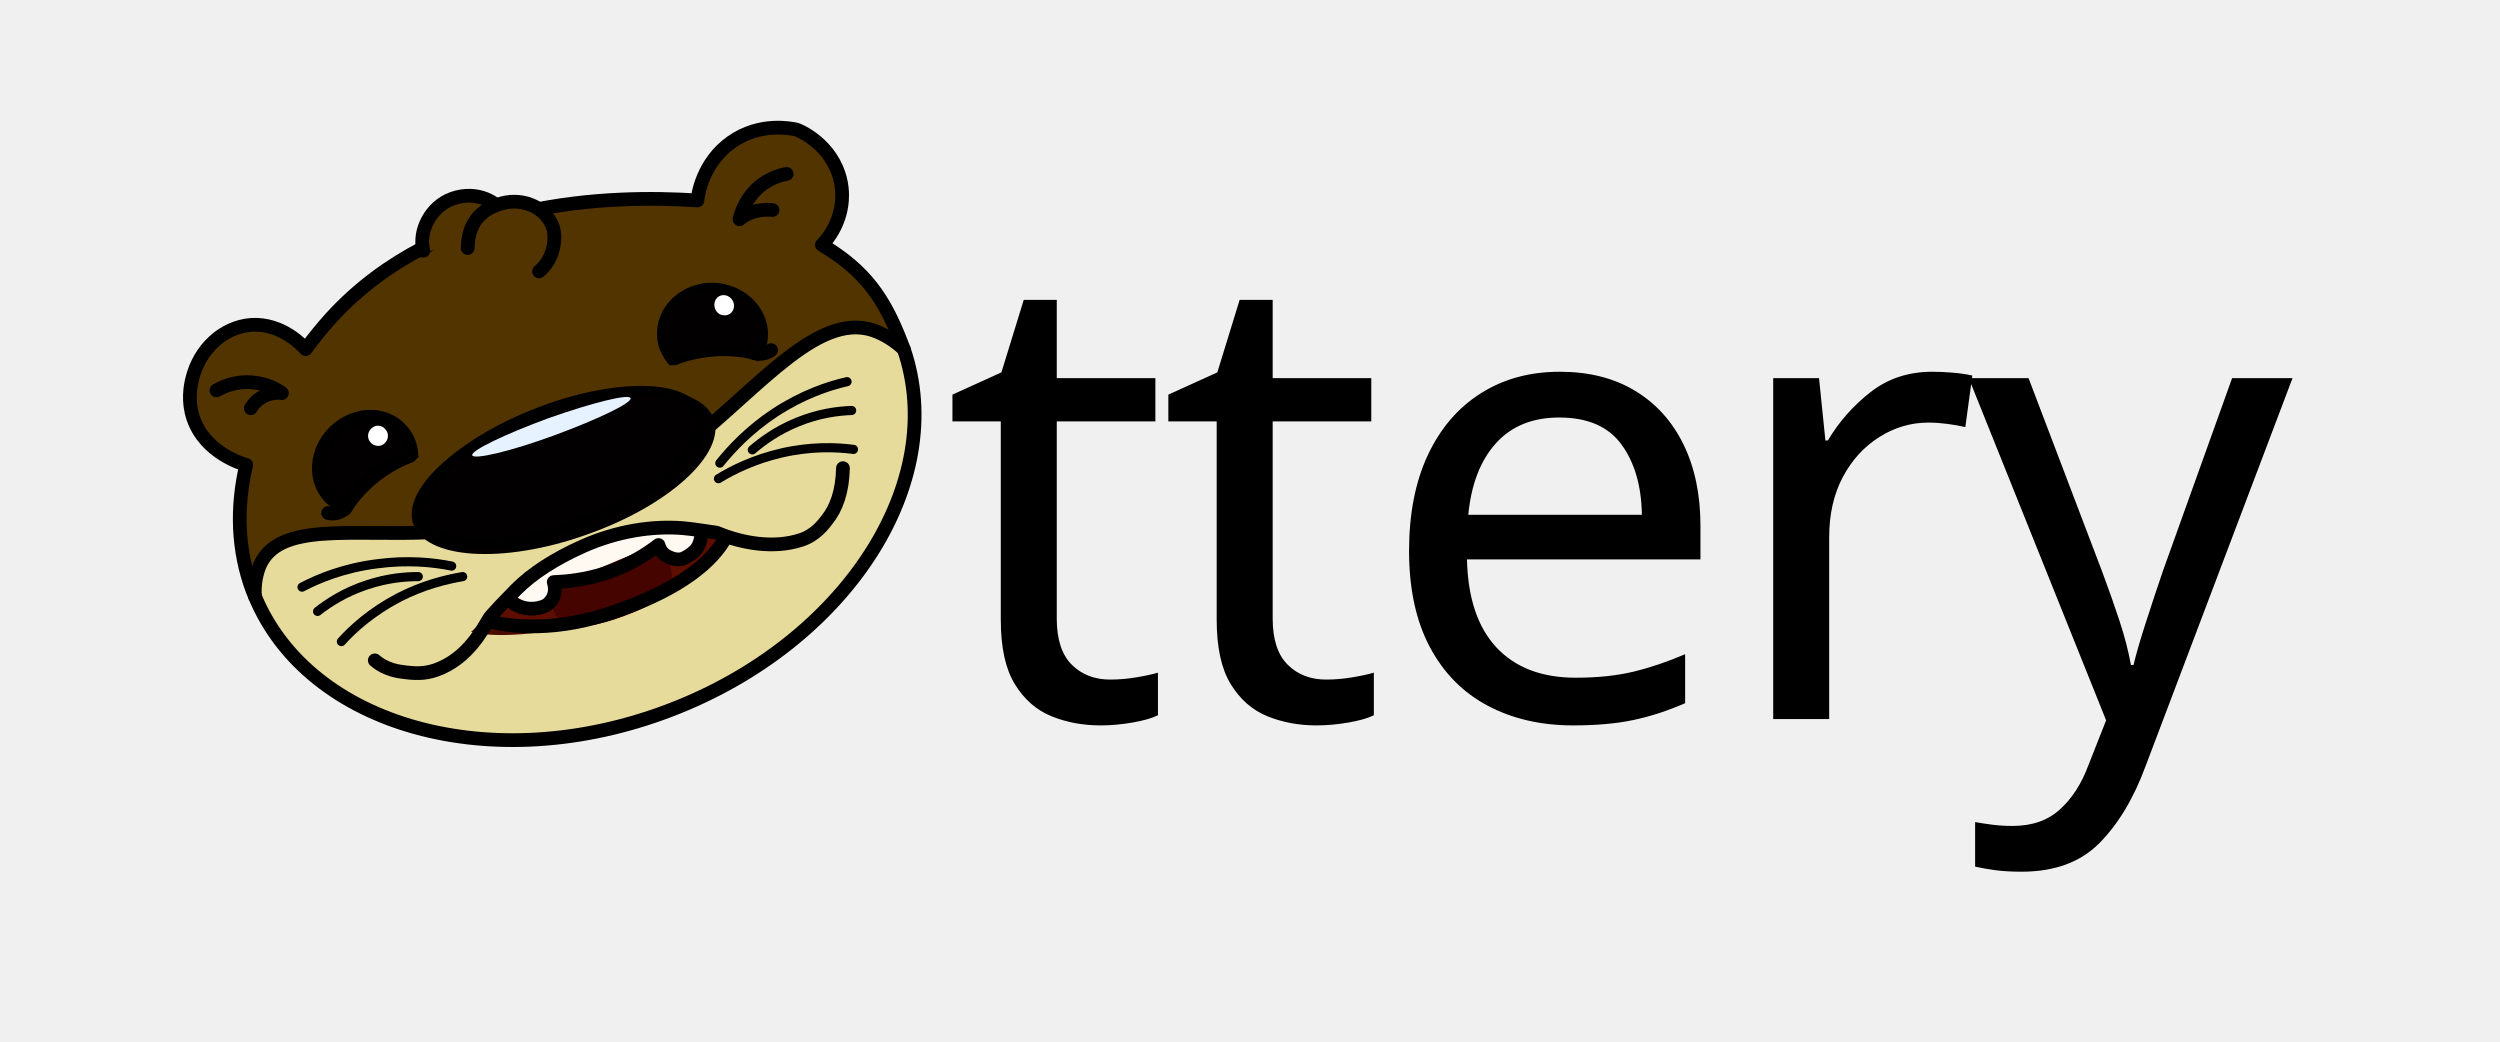
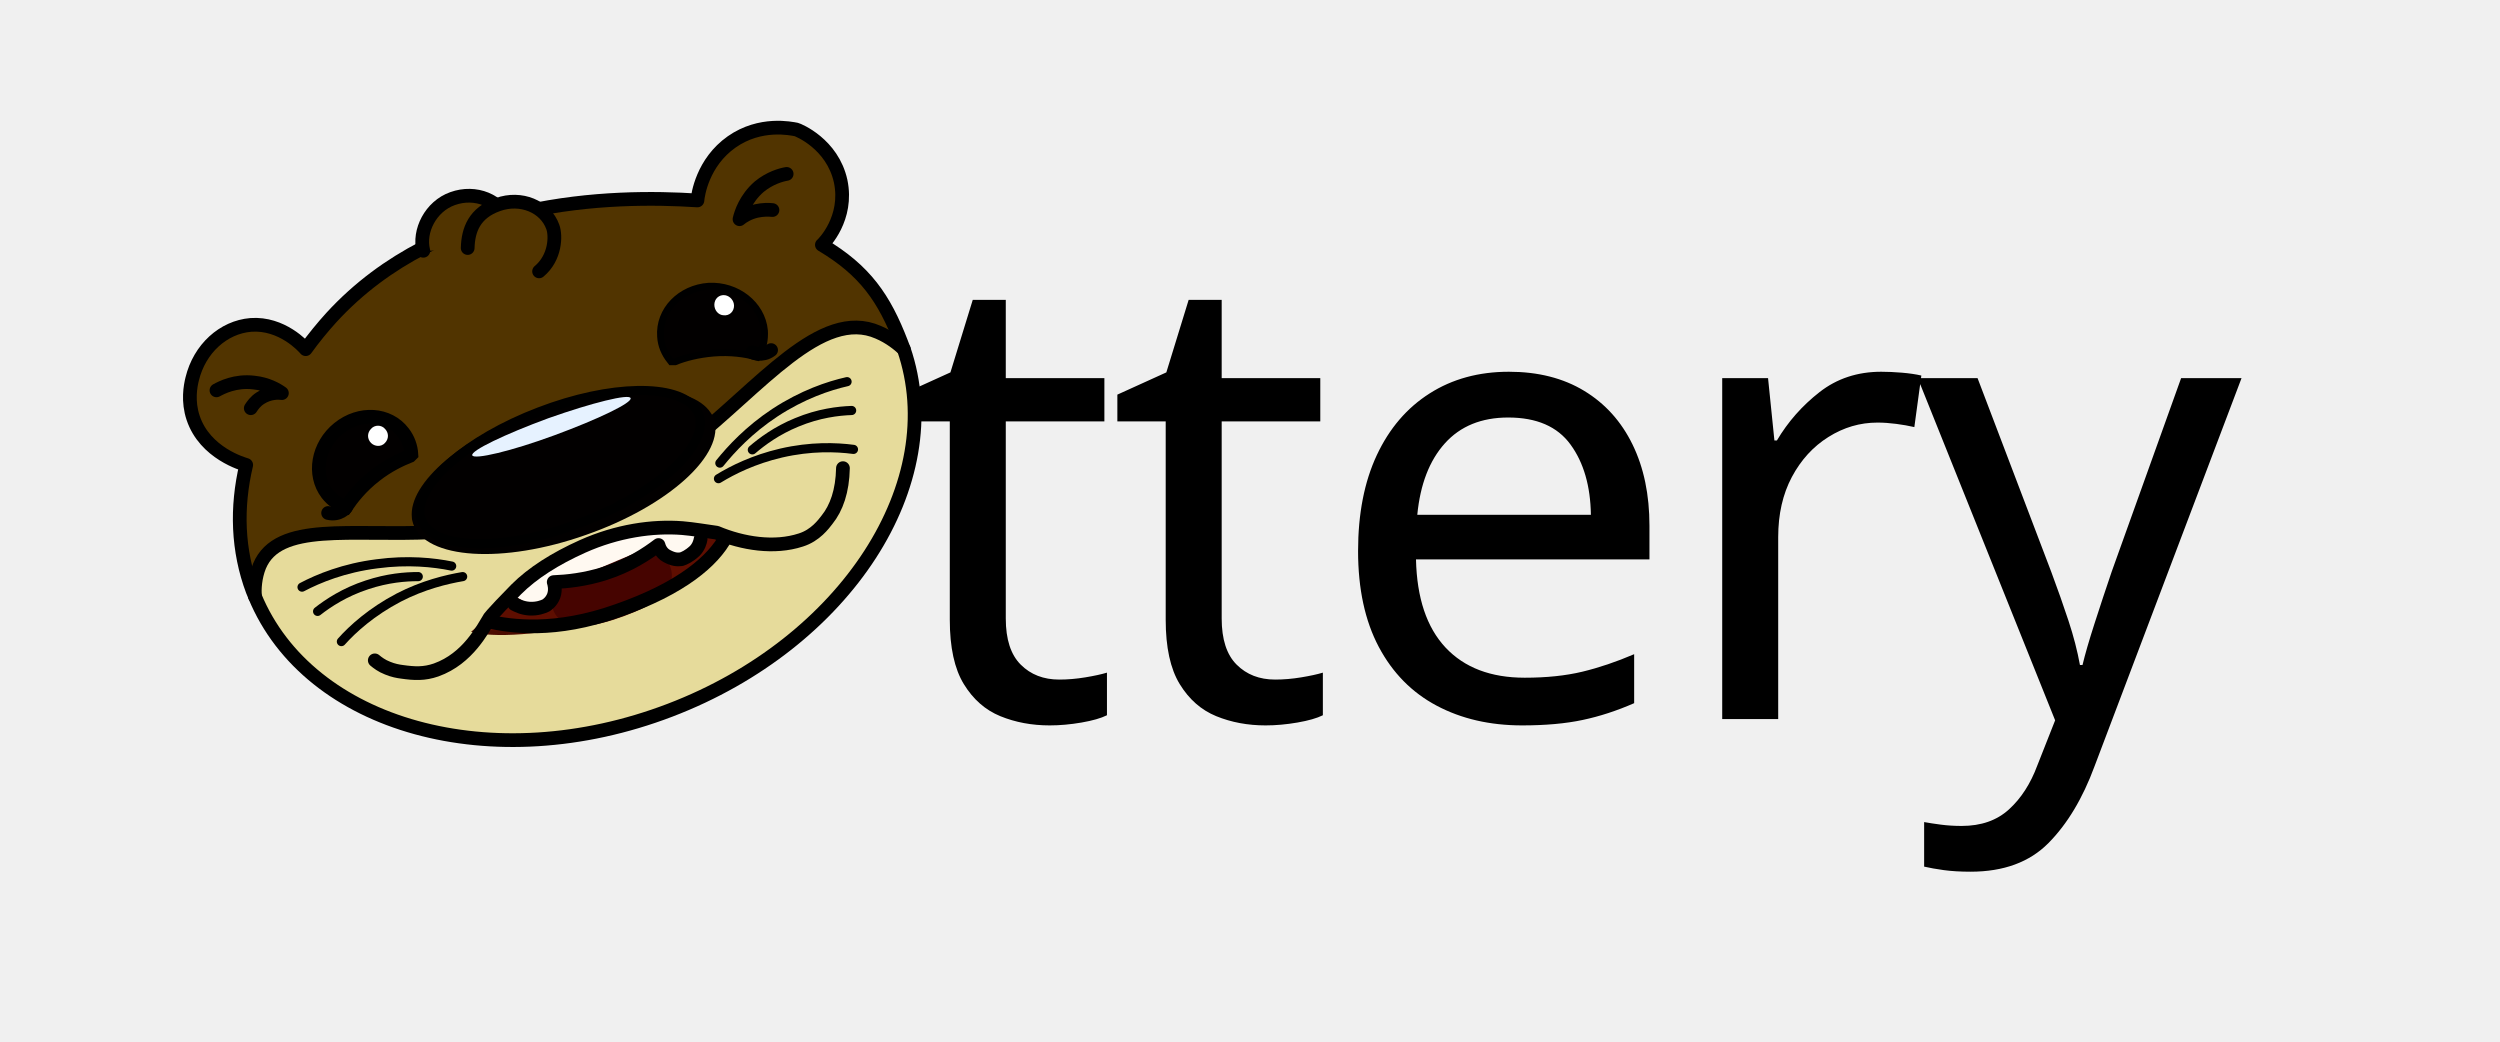
<svg xmlns="http://www.w3.org/2000/svg" version="1.1" id="Ottery-Logo" x="0px" y="0px" viewBox="0 0 546.3 227.5" style="enable-background:new 0 0 546.3 227.5;" xml:space="preserve">
  <style type="text/css">
- 	.st0{font-family:'ArialRoundedMTBold';}
+ 	.st0{font-family:'ChalkboardSE-Regular';}
	.st1{font-size:139px;}
	.st2{letter-spacing:-3;}
	.st3{display:none;}
	.st4{display:inline;}
	.st5{fill:#0085B1;}
	.st6{fill:#00A8C8;}
	.st7{fill:#005A8D;}
	.st8{fill:#E6DB9B;}
	.st9{fill:#513400;}
	.st10{fill:#FFF9F1;}
	.st11{fill:none;stroke:#000000;stroke-width:3;stroke-linecap:round;stroke-linejoin:round;stroke-miterlimit:10;}
	.st12{fill:#020000;}
	.st13{fill:none;stroke:#000000;stroke-width:2;stroke-linecap:round;stroke-linejoin:round;stroke-miterlimit:10;}
	.st14{fill:#E6F2FF;}
	.st15{fill:#5E0E00;}
	.st16{fill:none;stroke:#4B0B00;stroke-miterlimit:10;}
	.st17{fill:#460400;}
	.st18{fill:none;stroke:#460400;stroke-width:2;stroke-linecap:round;stroke-linejoin:round;stroke-miterlimit:10;}
	.st19{fill:none;stroke:#000000;stroke-width:3;stroke-miterlimit:10;}
	.st20{fill:#FFFFFF;}
	.st21{fill:none;stroke:#FFFFFF;stroke-width:2;stroke-linecap:round;stroke-linejoin:round;stroke-miterlimit:10;}
</style>
  <g id="Text-4">
-     <text transform="matrix(1 0 0 1 205.9091 157.1249)" class="st0 st1 st2">ttery</text>
+     <text transform="matrix(1 0 0 1 194.7673 157.1249)" class="st0 st1 st2">ttery</text>
  </g>
  <g id="Text-3" class="st3">
    <g class="st4">
      <path d="M634.5,73.9c1.9-2.7,0.7-6.1-2.5-7.7l-17.4-11.4c-3.3-1.6-7.6-0.7-9.5,2.1l-10.4,16.4c-4.8,3.5-7,1.4-10.2-1.3l-19.2-17.7    c-2.7-2.3-7.2-2.3-9.9,0L537.9,69c-2.6,2.2-2.6,5.8,0,8l29.2,24.6c2.3,1.9,5.5,4.8,3.8,7.1l-31.9,37c-2.4,3.1-1.4,7.2,2.3,9.2    c0.3,0.2,0.6,0.3,0.9,0.5l13.8,11.7c0.4,0.3,0.9,0.6,1.3,0.8c3.6,1.6,10.8,2.8,15.8,0c1-0.6,1.8-1.4,2.3-2.3" />
      <path d="M277.5,50.9h-65.3c-2.9,0-5.3,1.9-5.3,4.3v23.7c0,2.2,2.2,3.9,4.8,3.9l19.1-1.6c0.9,0,1.6,0.6,1.5,1.3l-7.7,64.1    c-0.2,2.8,2.6,5.1,6,5.1h27.1c3.9,0,7-2.6,6.7-5.8l-8.1-63c-0.1-1,0.9-1.8,2.1-1.8l18.5,2.4c3.2,0,5.7-2.1,5.7-4.6V55.1    C282.7,52.8,280.4,50.9,277.5,50.9z" />
      <path d="M359,50.9h-65.3c-2.9,0-5.3,1.9-5.3,4.3v23.7c0,2.2,2.2,3.9,4.8,3.9l19.1-1.6c0.9,0,1.6,0.6,1.5,1.3l-7.7,64.1    c-0.2,2.8,2.6,5.1,6,5.1h27.1c3.9,0,7-2.6,6.7-5.8l-8.1-63c-0.1-1,0.9-1.8,2.1-1.8l18.5,2.4c3.2,0,5.7-2.1,5.7-4.6V55.1    C364.2,52.8,361.9,50.9,359,50.9z" />
      <path d="M509,114.3c10.1-6.9,24.3-14.1,23.6-32.8c-0.8-20.6-21.5-29-46.7-29l-33.2,2c-2.3,0.1-4.2,2-4.3,4.3l-6.5,92    c0,2.4,2.4,4.3,5.3,4.3h30.9c2.8,0,5.1-1.8,5.1-4.1l-1.6-18l24.4,21.9c3,2.5,8,2.5,11,0l17.6-16.1c1.9-1.5,1.9-4,0-5.6L509,114.3z     M475.1,105.4c-4.9,0-5.5-4.6-5.5-10.3s-0.2-10.3,4.7-10.3c4.9,0,13.8,4.6,13.8,10.3S480,105.4,475.1,105.4z" />
      <path d="M431.1,74.5V56.4c0-2.6-2.6-4.7-5.9-4.7h-47.6c-4,0-7.2,2.6-7.2,5.8v0.1v20.7l-3.1,71.2c0,2.9,2.9,5.3,6.6,5.3h19.3h6.4    h24.7c3.6,0,9.6-0.9,9.6-5.2l-1-25.1c0-2.9-2.9-5.2-6.5-5.2l-23.2,0.8c-2,0-3.7-1.3-3.7-2.9v-6.5c0-1.9,1.9-3.4,4.2-3.4l12.2,0.8    c3.2,0,5.8-2.1,5.8-4.6V90.6c0-2.2-2.2-3.9-4.8-3.9l-14.5,0.7c-1.5,0.1-2.7-0.9-2.7-2.1v-4.9c0-1.1,1.1-2,2.5-2l23.1,0.8    C428.5,79.2,431.1,77.1,431.1,74.5z" />
    </g>
  </g>
  <g id="Text-2" class="st3">
    <g class="st4">
      <circle class="st5" cx="133.3" cy="92.7" r="89" />
      <path class="st5" d="M690.8,86.5" />
      <path class="st5" d="M699.4,179.4c-0.5,1.2-1.4,2.2-2.5,3c0,0,0,0,0,0c-2.4,1.6-5.1,2.5-8,2.7l-8.8,0.7c-2.6,0.2-5.7-0.7-8-1.7    l-2.5-1.1c-2.3-1-4.2-2.7-5.4-4.8l-8.7-15.3c-0.3-0.3-0.6-0.5-1-0.7c-4-2.7-5.2-8.2-2.5-12.4l32-49.5c1.9-3,1.5-6.9-1-9.5    l-32.3-32.9c-2.9-3-2.9-7.7-9.8-10.5l19.4-19.8c4.2-3.7,12.9-3.3,20.7-0.2L702.4,49c3.6,3.6,2.8,3.8,5.4-1.9l7.2-14.6    c2.3-5.1,10.5-6.7,14.9-6.2c3.9,0.5,9.7,5.5,13.1,7.5l18.5,14.7c3.6,2.1,4.8,6.7,2.8,10.3" />
      <path class="st5" d="M508.2,62.5v-33c0-3.4-2.7-6.1-6.1-6.1H435c-4.1,0-7.5,3.3-7.5,7.5v0.2v36.4l-3.2,92c0,3.8,3.1,6.8,6.8,6.8    h37.7h6.6h25.7c3.7,0,9.9-1.2,9.9-6.7l-1.1-32.5c0-3.7-3-6.7-6.7-6.7l-24.1,1.1c-2.1,0-3.8-1.7-3.8-3.8v-8.4c0-2.4-0.5-4.7,1-3.5    l13.1,1.2c1.5,0.1,3.1-0.1,4.4-0.8c2.7-1.4,4.4-3.6,4.4-6.2V83.3c0-2.8-2.3-5-5-5.3l-17.9,1.1l-1-10.9l25.1,1    c1.3,0.1,2.5-0.1,3.7-0.5C506.4,67.6,508.2,65.2,508.2,62.5z" />
      <path class="st5" d="M614.4,108.6c10.6-8.9,17.4-22.5,17.4-37.6c0-26.9-21.4-48.8-47.9-48.8l-55.4,2.9v141.9h49.8v-28.8l23.9,24.4    h-3.7v10.1h13.6l32.6-33.2L614.4,108.6z M569.3,94.3c-5.2,0-5.8-5.6-5.8-12.5s-0.3-12.5,4.9-12.5s14.4,5.6,14.4,12.5    S574.4,94.3,569.3,94.3z" />
      <path class="st5" d="M310.6,25.4h-75.9v45.8h23.8v97h36.9c3.4,0,6.1-2.9,5.8-6.3l-9.2-89.1l14.7,3.7c1.6,0.4,3.4,0.3,4.9-0.4    c3.7-1.7,5.7-4.3,5.7-7.4l0.9-35.6C318.3,28.9,314.8,25.4,310.6,25.4z" />
      <path class="st6" d="M754.7,57.8c2.1-3.6,0.8-8.2-2.8-10.3L726,28.1c-3.7-2.2-8.4-0.9-10.5,2.8l-10.7,21.8    c-2.5,4.4-8.5,2-12.1-1.6l-21.2-23.7c-3-3-7.9-3-10.9,0l-19.4,19.8c-2.9,3-2.9,7.7,0,10.7l32.3,32.9c2.5,2.5,6.1,6.5,4.2,9.5    l-35.2,49.5c-2.7,4.1-1.5,9.6,2.5,12.4c0.3,0.2,0.7,0.5,1,0.7l21.9,19.7c0.5,0.4,0.9,0.8,1.5,1c4,2.1,12,3.8,17.4,0.1    c1.1-0.8,2-1.9,2.5-3.1" />
      <path class="st6" d="M299.4,25.4h-72.2c-3.2,0-5.9,2.6-5.9,5.9V68c0,3,2.4,5.4,5.4,5.4l16.6-2.2c1,0,1.7,0.8,1.7,1.8l-5.2,88.2    c-0.2,3.8,2.8,7.1,6.7,7.1h32.2c4.3,0,7.7-3.6,7.4-7.9l-5.7-86.6c-0.1-1.3,1-2.5,2.3-2.5l16,3.2c3.5,0,6.4-2.8,6.4-6.4v-37    C305.1,27.9,302.5,25.4,299.4,25.4z" />
      <path class="st5" d="M408.9,25.4h-75.9v45.8h23.8v97h36.9c3.4,0,6.1-2.9,5.8-6.3l-9.2-89.1l14.7,3.7c1.6,0.4,3.4,0.3,4.9-0.4    c3.7-1.7,5.7-4.3,5.7-7.4l0.9-35.6C416.5,28.9,413.1,25.4,408.9,25.4z" />
      <path class="st6" d="M397.7,25.4h-72.2c-3.2,0-5.9,2.6-5.9,5.9V68c0,3,2.4,5.4,5.4,5.4l16.6-2.2c1,0,1.7,0.8,1.7,1.8l-5.2,88.2    c-0.2,3.8,2.8,7.1,6.7,7.1H377c4.3,0,7.7-3.6,7.4-7.9l-5.7-86.6c-0.1-1.3,1-2.5,2.3-2.5l16,3.2c3.5,0,6.4-2.8,6.4-6.4v-37    C403.4,27.9,400.8,25.4,397.7,25.4z" />
      <path class="st6" d="M601,108.6c10.6-8.9,17.4-22.5,17.4-37.6c0-26.9-21.4-48.8-47.9-48.8L515,25.1v141.9h49.8v-28.8l33.8,34.5    l32.6-33.2L601,108.6z M555.8,94.3c-5.2,0-5.8-5.6-5.8-12.5s-0.3-12.5,4.9-12.5s14.4,5.6,14.4,12.5S561,94.3,555.8,94.3z" />
      <path class="st6" d="M498.6,62.8v-33c0-3.4-2.7-6.1-6.1-6.1h-67.1c-4.1,0-7.5,3.3-7.5,7.5v0.2v36.4l-3.2,92c0,3.8,3.1,6.8,6.8,6.8    h37.7h6.6h25.7c3.7,0,9.9-1.2,9.9-6.7l-1.1-32.5c0-3.7-3-6.7-6.7-6.7l-24.1,1.1c-2.1,0-3.8-1.7-3.8-3.8v-8.4    c0-2.4,1.9-4.3,4.3-4.3l12.7,1.1c3.3,0,6-2.7,6-6V83.7c0-2.8-2.3-5-5-5l-15.1,0.9c-1.5,0.1-2.9-1.1-2.9-2.7v-6.4    c0-1.4,1.2-2.6,2.6-2.5l24,1C495.8,68.9,498.6,66.2,498.6,62.8z" />
      <circle class="st6" cx="123.6" cy="92.7" r="89" />
    </g>
  </g>
  <g id="Text-1" class="st3">
    <g class="st4">
      <path class="st7" d="M614.5,152.7c-1.3,19.7-1.9,20.3-17,22.4c-8.3,1.2-16.5,4.1-24.9,4.3c-5.9,0.1-11.9-5.3-10.4-12.1    c-0.8-39.9-2.2-79.8-3-119.7c-0.4-23.2-0.1-24.6,17.6-25.6c21.8-1.2,43.7-1.7,65.4,1c30.9,3.9,43.5,41,27.3,75.8    c-2.6,5.6-5.3,11.1-8.3,17.4c3.3,4.8,6.5,9.5,10.1,14.7c2.3,3.3,6.6,9,5.3,12.8c-0.8,2.4-2.5,5.1-4.4,7.4    c-11,13.2-18.5,16-28.7,19.5c-7.8,2.7-9.3,2.6-14.3-3.1C624.9,162.5,620.1,158.2,614.5,152.7 M615.9,74.3    c0.8,8.5,1.5,15.3,2.2,22.9C626.9,89.1,626.5,84.2,615.9,74.3" />
      <path class="st7" d="M512.8,76.6c0.5,1.9,2.3,3,4.2,2.7c5.7-0.9,11.4-1.7,17-3.4c5.7-1.7,7.5,0.5,8,7.7    c1.8,22.3,1.9,22.1-15.5,27.3c-4.1,1.2-10.4-0.2-11.4,8.8c-0.2,1.8,1.3,3.3,3.1,3.1c7.4-0.7,14.4-1.6,21.4-1.9    c10.8-0.5,12.1,1.1,13.2,15c0.8,10,1.6,20,2.5,30.6c0.4,4.4-2.8,8.4-7.1,9.1c-5.2,0.9-10.2,1.7-15.1,1.5    c-22.9-0.8-45.8-2.6-68.7-3.8c-4.4-0.2-6.7-2.2-6.7-8.3c-0.1-41.8-0.4-83.5-0.7-125.3c-0.1-8.1,1.8-12.7,8.9-13.1    c12.3-0.8,24.5-3.2,36.7-4.1c15-1.1,30.1-1.3,45.2-2.2c5.7-0.3,8.2,2.1,7.8,10c-0.5,8.7-0.5,17.5,0.1,26.1    c0.6,8.2-2.3,11.1-7.9,11.7c-8.9,0.9-17.7,2.4-26.7,2.7c-6.8,0.2-8.9,3-8.7,4.5L512.8,76.6z" />
      <path class="st7" d="M316.2,90.8c-1.2,0.2-2.1,1.3-2,2.5c1.6,25.7,2.9,50.6,4.7,75.4c0.7,10.4-1.2,12.2-8.9,10.4    c-11.8-2.7-24.8,0.4-36.8-1.4c-6.1-0.9-5.4-10.4-5.3-18.2c0.4-23.9,0.2-47.9,0.2-73.7c0-1.9-1.5-3.4-3.4-3.4h-22.1    c-1.6,0-2.9-1.1-3.2-2.7c-3.1-19.3-3.1-36.7,5.3-54.2c0.9-1.8,4.9-4.9,7.5-4.8c22.2,0.5,44.3,1.6,66.5,2.6c0.9,0,2.4,0,3.4,0    c21.2-0.8,21.2-0.9,21.8,27c0.1,7.6-0.4,15.3,0.2,22.9c0.8,9.6-3,13.1-9.3,14.3C329.2,88.5,323.6,89.5,316.2,90.8" />
      <path class="st7" d="M425.6,92c-1.2,0.2-2.1,1.3-2,2.5c1.6,25.7,2.9,50.6,4.7,75.4c0.7,10.4-1.2,12.2-8.9,10.4    c-11.8-2.7-24.8,0.4-36.8-1.4c-6.1-0.9-5.4-10.4-5.3-18.2c0.4-23.9,0.2-47.9,0.2-73.7c0-1.9-1.5-3.4-3.4-3.4h-22.1    c-1.6,0-2.9-1.1-3.2-2.7c-3.1-19.3-3.1-36.7,5.3-54.2c0.9-1.8,4.9-4.9,7.5-4.8c22.2,0.5,44.3,1.6,66.5,2.6c0.9,0,2.4,0,3.4,0    c21.2-0.8,21.2-0.9,21.8,27c0.2,7.6-0.4,15.3,0.2,22.9c0.8,9.6-3,13.1-9.3,14.3C438.6,89.7,433.1,90.7,425.6,92" />
      <path class="st7" d="M672.4,36.9c12.2-5.9,22.7-11.4,33.6-15.9c1.8-0.8,5.3,1.8,6.9,4.1c7.4,10.3,14.4,21.1,22.7,33.4    c2-8.6,3.7-16,5.3-23.3C743.8,22,745,20.6,755,24.2c7.7,2.8,15.2,6.7,22.3,11.5c2,1.4,3.8,8.3,2.9,11.2    c-11.9,38.3-23.8,76.7-36.7,114.4c-7.5,22-9.7,21.9-23.4,6.1c-5-5.8-9.7-12.1-14.9-17.7c-6.9-7.5-7.4-15.7-1.8-24.2    c5.6-8.4,4.4-15.9-0.1-24.3C695.6,87,688.3,72.4,681,57.7C678.1,51.7,675.8,45.1,672.4,36.9" />
      <path class="st7" d="M232.4,98c0,58.6-47.5,106.2-106.2,106.2C67.6,204.2,20,156.7,20,98C20,39.4,67.6-8.1,126.2-8.1    C184.9-8.1,232.4,39.4,232.4,98" />
    </g>
  </g>
  <g id="Fur">
    <path class="st8" d="M158.9,116.6c-3,0-3.7-0.8-6.4-0.9c-7.5-0.1-16-0.7-25,3.3c-7.1,3.1-12.1,8.5-16.4,12.5c-2.2,2-3.4,2.3-5.3,4   c5,1.1,16.3,2.6,29.8-2.1c14.6-5,22.2-12.4,23.4-17.1L158.9,116.6z M192.7,72c2.6,1.1,4.5,2.7,5.6,3.7c10,29.1-12.6,64.2-51.1,78.9   c-38.6,14.7-78.8,3.5-90.6-25c-0.1-1.5,0-4,1-6.6c4.1-9.8,18-10.1,35.8-11c0,0.4,0.2,0.8,0.3,1.2c2.5,6.7,18.2,7,34.9,0.6   s28.2-17,25.7-23.7c-0.2-0.4-0.4-0.8-0.7-1.2C169.4,76.6,180.2,66.5,192.7,72" />
    <path class="st9" d="M174.1,28.3c0.4,0.1,7.9,3.1,9.7,11.3c1.7,8.1-3.7,13.6-4.1,13.9C189,59.1,193.2,65.1,197,75   c0.2,0.4,0.3,0.9,0.5,1.3c-1.1-1-3-2.6-5.6-3.7c-12.4-5.5-22.4,8.7-38.1,21.1c-3.9-5.5-19.4-7.5-35.1-1.6   c-15.7,6-26,17.9-25.2,24.6c-17.8,0.9-32.6-2.9-36.7,7c-1.1,2.6-1.1,5-1,6.6c-0.2-0.4-0.3-0.8-0.5-1.2c-3.3-8.8-3.6-18.2-1.4-27.5   c-0.6-0.2-9-2.5-11.6-10.3c-1.2-3.6-0.6-6.9-0.2-8.5c1.6-6.6,6.8-11.3,12.8-11.8c6.8-0.5,11.4,4.7,12,5.3c1.8-2.5,3.7-4.8,5.6-6.9   c24-26.2,61.6-26.8,80-25.6c0.1-1.2,1.1-8.3,7.5-12.8C166.2,26.6,172.9,28,174.1,28.3" />
  </g>
  <g id="Outline">
    <path class="st10" d="M145,120.1l3.6,0.9" />
    <path class="st11" d="M55.7,130.3c-0.2-0.4-0.3-0.8-0.5-1.2c-3.3-8.8-3.6-18.2-1.4-27.5c-0.6-0.2-9-2.5-11.6-10.3   c-1.2-3.6-0.6-6.9-0.2-8.5c1.6-6.6,6.8-11.3,12.8-11.8c6.8-0.5,11.5,4.7,12,5.3c1.8-2.5,3.7-4.8,5.6-6.9c24-26.2,61.6-26.8,80-25.6   c0.1-1.2,1.1-8.3,7.5-12.8c6.3-4.4,13-2.9,14.1-2.7c0.4,0.1,7.9,3.1,9.7,11.3c1.7,8.1-3.7,13.6-4.1,13.9   C189,59.1,193.2,65.1,197,75c0.2,0.4,0.3,0.9,0.5,1.3c10,29.1-12.6,64.2-51.1,78.9C107.7,170,67.5,158.8,55.7,130.3z" />
    <path class="st11" d="M150.3,97c15.8-12.4,29.1-29.9,41.6-24.4c2.6,1.1,4.5,2.7,5.6,3.7" />
    <path class="st11" d="M55.7,130.3C55.7,130.3,55.7,130.3,55.7,130.3c-0.1-1.6,0-4.1,1-6.6c4.1-9.8,20.1-6.5,37.9-7.4" />
    <path class="st9" d="M92.5,54.8c-1.1-4.3,1.6-9.7,6.4-11.4c5-1.8,10.4,0.4,12,4.9c0.7,2,0.6,4.2-0.3,6.2" />
    <path class="st11" d="M92.5,54.8c-1.1-4.3,1.6-9.7,6.4-11.4c5-1.8,10.4,0.4,12,4.9c0.7,2,0.6,4.2-0.3,6.2" />
    <path class="st9" d="M102.2,54.2c0.1-4,1.5-7.7,6.6-9.5c5-1.8,10.4,0.4,12,4.9c0.7,1.9,0.6,6.7-3,9.7" />
  </g>
  <g id="Nose">
    <path class="st12" d="M155.3,90.2c-4.2-6.4-20-6.9-37-1c-17,6-29.1,16.3-28.3,23.9c0,0.5,0.2,1,0.3,1.4c2.7,7.7,19.6,8.8,37.7,2.4   c18.1-6.3,30.6-17.7,28-25.4C155.9,91.1,155.6,90.6,155.3,90.2" />
    <path class="st13" d="M152,89.3c0.3,0.4,0.5,0.8,0.7,1.2c2.5,6.7-9,17.3-25.7,23.7c-16.7,6.4-32.4,6.1-34.9-0.6   c-0.2-0.4-0.3-0.8-0.3-1.2c-0.8-6.7,10.3-16.4,26-22.4C133.4,84,148.1,83.8,152,89.3z" />
    <path class="st14" d="M137.8,87c0.4,1-7.1,4.6-16.6,8.1s-17.6,5.4-18,4.4c-0.4-1,7.1-4.6,16.6-8.1C129.4,88,137.5,86,137.8,87" />
  </g>
  <g id="Mouth">
    <path class="st15" d="M150.3,116.2l-4.3,2.9c-0.6-0.4-0.5-0.5-0.7-0.4l-27.9,9.9c-0.2,0.1-2.8-0.4-2.9-0.1l-10.5,9.3   c5,1.1,17,0.4,30.7-3.7c14.9-4.4,25.7-16.4,24.8-17.5L150.3,116.2z" />
    <path class="st16" d="M150.3,116.2l-4.3,2.9c-0.6-0.4-0.5-0.5-0.7-0.4l-27.9,9.9c-0.2,0.1-2.8-0.4-2.9-0.1l-10.5,9.3   c5,1.1,17,0.4,30.7-3.7c14.9-4.4,25.7-16.4,24.8-17.5L150.3,116.2z" />
    <path class="st17" d="M145,122.3c1.6,4.3-2.4,9.7-8.9,12.1c-6.5,2.4-13.2,1-14.8-3.3c-1.6-4.3,2.4-9.7,8.9-12.1   S143.4,118,145,122.3" />
    <path class="st18" d="M145.5,124.1c1.6,4.3-3,7.2-9.5,9.6c-6.5,2.4-12.6,3.4-14.2-0.8c-1.6-4.3,2.4-9.7,8.9-12.1   C137.2,118.4,143.8,119.8,145.5,124.1z" />
    <path class="st10" d="M120.7,128.5l-3,4.9l-5.3-3.2l1.3-2.2l13.7-7.3c9.3-4.1,15.9-5,25-3.6l-2.5,5.3l-7.4-3.1L120.7,128.5z" />
  </g>
  <g id="Eyes">
    <path class="st19" d="M166.3,72.3c0.1,1.8-0.2,3.5-1.1,4.9c-2.2-0.6-5.5-1.1-9.3-0.8c-3.6,0.3-6.5,1.1-8.5,1.9l-0.4,0   c-1.1-1.4-1.8-3-1.9-4.8c-0.4-5.3,4-9.8,9.8-10.2C160.7,63,165.8,67,166.3,72.3z" />
    <path class="st12" d="M74,93.6c4.6-3.7,10.9-3.3,14.1,0.9c1.1,1.4,1.7,3.1,1.8,4.8l-0.3,0.3c-2,0.8-4.8,2.1-7.6,4.3   c-3.1,2.4-5.1,5-6.4,6.9c-1.6-0.5-3-1.5-4.1-2.9C68.3,103.7,69.4,97.3,74,93.6" />
    <path class="st20" d="M83.4,94.4c0.5,0.5,0.5,1.2,0,1.7c-0.4,0.5-1.2,0.4-1.6,0c-0.5-0.5-0.5-1.2,0-1.7   C82.2,93.9,83,93.9,83.4,94.4" />
    <path class="st12" d="M166.3,72.3c0.1,1.8-0.2,3.5-1.1,4.9c-2.2-0.6-5.5-1.1-9.3-0.8c-3.6,0.3-6.5,1.1-8.5,1.9l-0.4,0   c-1.1-1.4-1.8-3-1.9-4.8c-0.4-5.3,4-9.8,9.8-10.2C160.7,63,165.8,67,166.3,72.3" />
    <path class="st21" d="M159.4,66.8c0,0.7-0.5,1.2-1.2,1.1c-0.6,0-1.1-0.6-1.1-1.3c0-0.7,0.5-1.2,1.2-1.1   C158.9,65.6,159.4,66.2,159.4,66.8z" />
    <path class="st19" d="M74,93.6c4.6-3.7,10.9-3.3,14.1,0.9c1.1,1.4,1.7,3.1,1.8,4.8l-0.3,0.3c-2,0.8-4.8,2.1-7.6,4.3   c-3.1,2.4-5.1,5-6.4,6.9c-1.6-0.5-3-1.5-4.1-2.9C68.3,103.7,69.4,97.3,74,93.6z" />
    <path class="st21" d="M83.4,94.4c0.5,0.5,0.5,1.2,0,1.7c-0.4,0.5-1.2,0.4-1.6,0c-0.5-0.5-0.5-1.2,0-1.7   C82.2,93.9,83,93.9,83.4,94.4z" />
    <path class="st11" d="M71.7,112.1c2.5,0.6,3.9-1.2,3.9-1.2" />
    <path class="st11" d="M168.5,76.5c-2,1.5-4.1,0.5-4.1,0.5" />
    <path class="st20" d="M159.4,66.8c0,0.7-0.5,1.2-1.2,1.1c-0.6,0-1.1-0.6-1.1-1.3c0-0.7,0.5-1.2,1.2-1.1   C158.9,65.6,159.4,66.2,159.4,66.8" />
  </g>
  <g id="Stroke">
    <path class="st11" d="M112.4,132c0.6,0.3,1.7,0.9,3.3,1c1.7,0.1,3-0.4,3.6-0.7c0.3-0.2,1.2-0.8,1.7-2.1c0.5-1.4,0.1-2.7,0-3   c2.8-0.1,6.8-0.5,11.2-1.9c5.3-1.7,9.2-4.3,11.7-6.2c0.1,0.4,0.5,1.7,1.8,2.4c1.5,0.8,2.3,0.8,3.2,0.7c0.6-0.2,1.6-0.6,2.9-1.8   c0.9-0.9,1.2-2,1.3-2.6" />
    <path class="st11" d="M106.7,135.8c5,1.1,14.6,2.5,28.1-2.3c14.4-5,21.1-11.1,23.8-16.1" />
    <path class="st13" d="M157.3,101.2c2.5-3.1,6.4-7.3,12-11c6.1-4,11.8-5.9,15.8-6.8" />
    <path class="st13" d="M157,104.6c3.1-1.9,7.7-4.2,13.7-5.6c6.5-1.5,12-1.3,15.8-0.8" />
    <path class="st13" d="M164.4,98.3c2.1-1.8,5.3-4.2,9.7-6c4.8-2,9.1-2.5,12-2.6" />
    <path class="st13" d="M98.7,123.7c-3.9-0.8-9.6-1.4-16.3-0.5c-7.2,0.9-12.8,3.2-16.4,5.1" />
    <path class="st13" d="M101.1,126c-3.5,0.6-8.6,1.8-14,4.6c-5.9,3.1-10,6.8-12.5,9.6" />
    <path class="st13" d="M91.4,126c-2.8,0-6.7,0.3-11.2,1.8c-4.9,1.6-8.5,4-10.8,5.8" />
    <path class="st11" d="M81.9,144.3c0.6,0.5,1.5,1.2,2.8,1.7c1.2,0.5,2.3,0.7,3.1,0.8c2.8,0.4,4.9,0.5,7.5-0.4   c7-2.5,10.2-9,11.7-11.4c-0.2,0.3-0.1-0.2,5.8-6.2c3.6-3.6,8.5-6.7,14.5-9.4c7.6-3.4,15.3-4.5,21.8-4c2.4,0.2,5.3,0.7,7.5,1   c5.7,2.4,12.6,3.5,18.4,1.6c3.2-1,5-3.5,5.7-4.4c2.1-2.6,3.4-6.3,3.5-11.3" />
    <path class="st11" d="M47.3,85.3c1.1-0.6,4.1-2.2,8.2-1.7c2.9,0.3,5,1.5,6.1,2.3c-0.7-0.1-2.7-0.2-4.7,1.1   c-1.1,0.7-1.7,1.6-2.1,2.2" />
    <path class="st11" d="M171.9,38c-1.2,0.2-3.7,0.9-6,2.8c-3,2.6-4,5.8-4.3,7.1c0.7-0.6,2-1.4,3.7-1.8c1.4-0.3,2.6-0.3,3.5-0.2" />
    <path class="st11" d="M102.2,54.2c0.1-4,1.5-7.7,6.6-9.5c5-1.8,10.4,0.4,12,4.9c0.7,1.9,0.6,6.7-3,9.7" />
  </g>
</svg>
